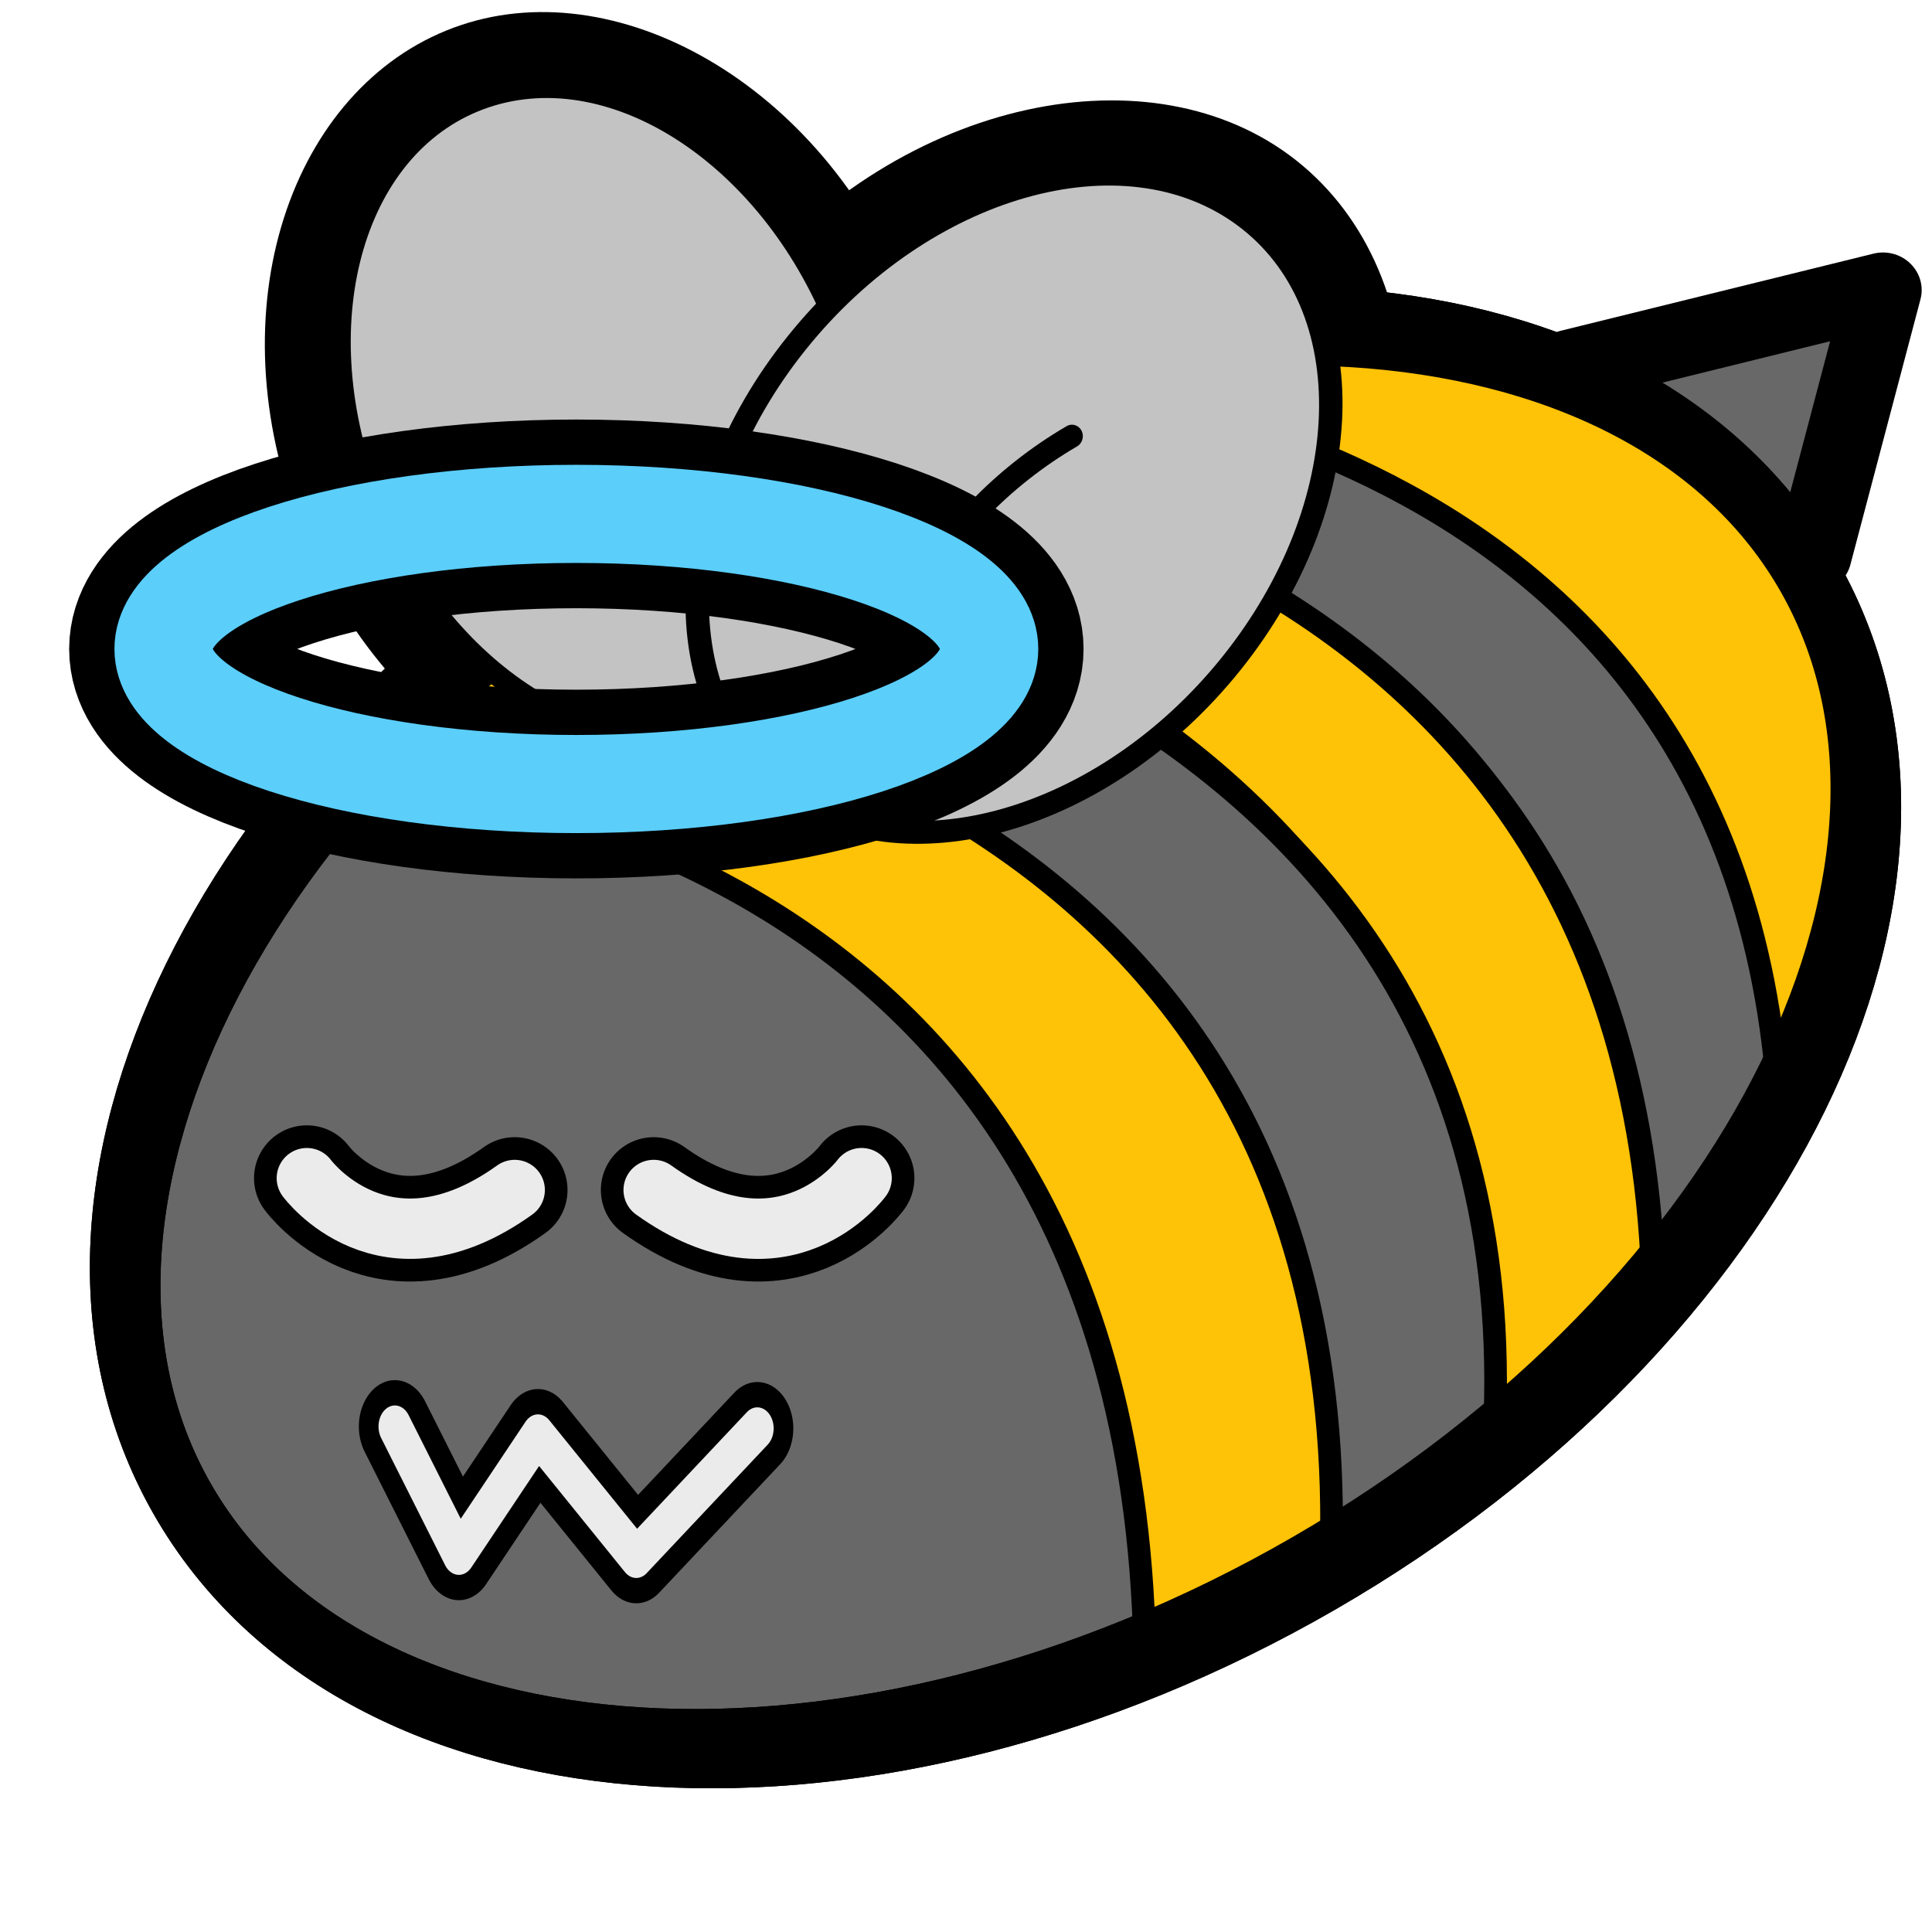
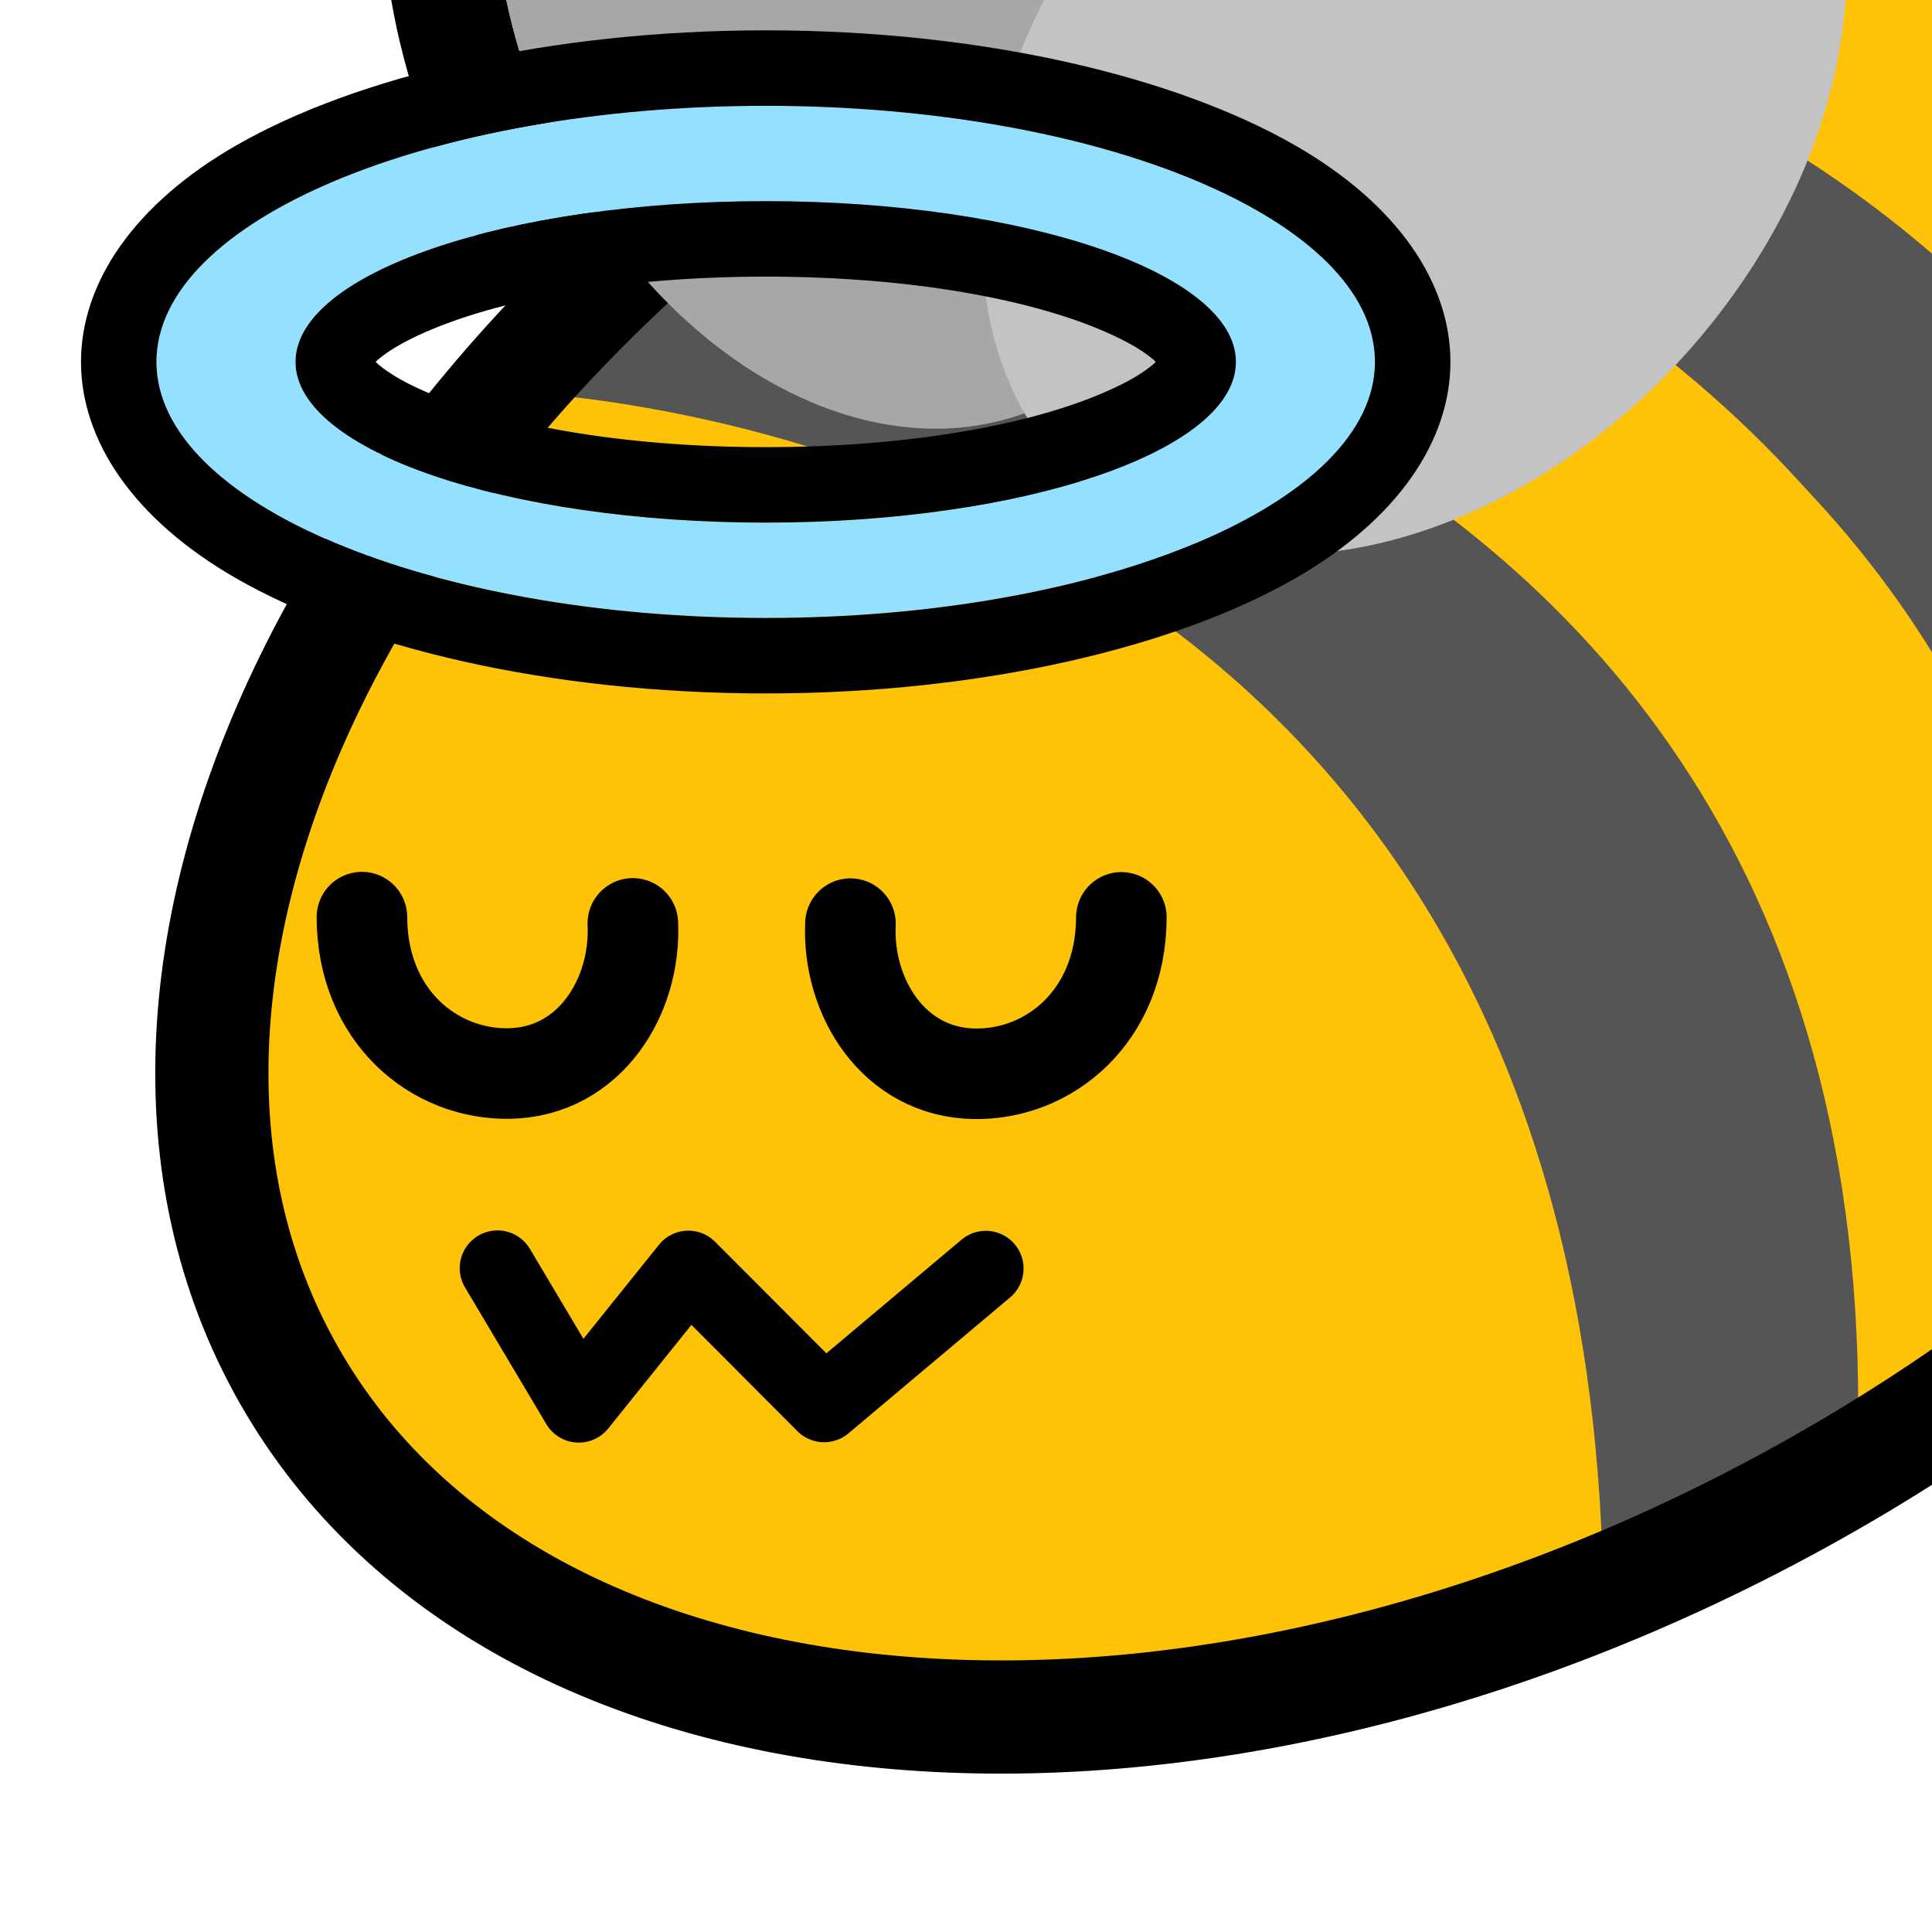
<svg xmlns="http://www.w3.org/2000/svg" width="100%" height="100%" viewBox="0 0 256 256" version="1.1" xml:space="preserve" style="fill-rule:evenodd;clip-rule:evenodd;stroke-linecap:round;stroke-linejoin:round;stroke-miterlimit:1.5;">
-   <g transform="matrix(1,0,0,1,-562,-1967)">
-     <g id="blobbee_halo" transform="matrix(1,0,0,1,562,1967)">
-       <rect x="0" y="0" width="256" height="256" style="fill:none;" />
-       <g id="Sting" transform="matrix(0.78314,0.139967,-0.135634,0.7589,67.2303,-21.11)">
-         <path d="M189.771,56.854L238.765,34.355L235.05,81.388" style="fill:rgb(104,104,104);stroke:black;stroke-width:12.77px;" />
-       </g>
-       <g id="Body" transform="matrix(0.994109,-0.573949,0.761422,1.28301,-120.17,92.6047)">
-         <ellipse cx="168.926" cy="110.515" rx="107.942" ry="55.376" style="fill:rgb(104,104,104);stroke:black;stroke-width:7.47px;" />
-       </g>
-       <g id="Wings-outline" transform="matrix(0.959562,0.127262,-0.127262,0.959562,7.56883,-6.44254)">
-         <g transform="matrix(1.17688,-0.575088,0.651434,1.21399,-55.8934,35.953)">
-           <path d="M87.433,14.046C105.289,14.046 121.064,31.835 121.064,54.906C121.064,78.317 104.954,96.336 86.833,96.336C68.977,96.336 53.202,78.546 53.202,55.475C53.202,32.064 69.312,14.046 87.433,14.046ZM87.133,21.55C72.762,21.55 61.095,36.624 61.095,55.191C61.095,73.758 72.762,88.832 87.133,88.832C101.504,88.832 113.171,73.758 113.171,55.191C113.171,36.624 101.504,21.55 87.133,21.55Z" />
-         </g>
-         <g transform="matrix(1.24343,0.685066,-0.776012,1.28263,74.2693,-72.8119)">
-           <path d="M86.838,14.653C104.667,14.653 120.454,32.436 120.454,55.47C120.454,78.17 104.998,95.729 87.428,95.729C69.599,95.729 53.812,77.946 53.812,54.911C53.812,32.211 69.268,14.653 86.838,14.653ZM87.133,21.55C72.762,21.55 61.095,36.624 61.095,55.191C61.095,73.758 72.762,88.832 87.133,88.832C101.504,88.832 113.171,73.758 113.171,55.191C113.171,36.624 101.504,21.55 87.133,21.55Z" />
-         </g>
-       </g>
-       <g id="Stripes" transform="matrix(1,0,0,1,4.4273,10.012)">
-         <g transform="matrix(1,-7.43708e-18,-7.43708e-18,1,92.3462,-63.8411)">
-           <path d="M37.588,107.021C36.302,108.044 130.102,103.736 138.911,199.269C185.818,73.536 38.054,97.55 37.588,107.021Z" style="fill:rgb(254,194,7);stroke:black;stroke-width:3px;" />
-         </g>
-         <g transform="matrix(1,-7.43708e-18,-7.43708e-18,1,73.4912,-52.6421)">
-           <path d="M157.766,189.064C152.141,96.884 58.714,94.709 59.225,91.972L24.408,104.867C24.408,104.867 137.219,103.115 141.236,211.738L154.889,190.72" style="fill:rgb(104,104,104);stroke:black;stroke-width:3px;" />
-         </g>
-         <g transform="matrix(1,-7.43708e-18,-7.43708e-18,1,55.5726,-39.8214)">
-           <path d="M138.184,221.282L158.96,198.917C155.015,90.156 39.958,88.264 39.959,88.304L21.516,99.184C21.345,99.215 140.506,108.796 138.184,221.282Z" style="fill:rgb(254,194,7);stroke:black;stroke-width:3px;" />
-         </g>
-         <g transform="matrix(1,-7.43708e-18,-7.43708e-18,1,25.9786,-19.0024)">
-           <path d="M52.67,78.448L32.777,93.969C32.777,93.969 147.14,105.355 145.924,216.369L167.401,201.973C175.368,91.857 51.46,79.379 49.702,80.764" style="fill:rgb(104,104,104);stroke:black;stroke-width:3px;" />
-         </g>
-         <g transform="matrix(1,-7.43708e-18,-7.43708e-18,1,-0.424026,-0.546032)">
-           <path d="M54.907,77.629L39.992,93.485C39.992,93.485 145.269,94.435 147.67,208.921L172.327,197.913C176.533,83.454 58.325,78.845 54.907,77.629Z" style="fill:rgb(254,194,7);stroke:black;stroke-width:3px;" />
-         </g>
-       </g>
-       <g id="Body-outline" transform="matrix(0.994109,-0.573949,0.761422,1.28301,-120.17,92.6047)">
-         <ellipse cx="168.926" cy="110.515" rx="107.942" ry="55.376" style="fill:none;stroke:black;stroke-width:7.47px;" />
-       </g>
-       <g id="Wings" transform="matrix(0.959562,0.127262,-0.127262,0.959562,7.56883,-6.44254)">
-         <g id="Back-wing" transform="matrix(1.17688,-0.575088,0.651434,1.21399,-55.8934,35.953)">
-           <ellipse cx="87.133" cy="55.191" rx="26.038" ry="33.641" style="fill:rgb(195,195,195);stroke:black;stroke-width:2.26px;" />
-         </g>
-         <g id="Front-wing" transform="matrix(0.946806,0,0,0.999012,5.86837,0.313874)">
-           <g id="Front-wing-main" transform="matrix(1.31328,0.685743,-0.81961,1.2839,72.2439,-73.1981)">
-             <ellipse cx="87.133" cy="55.191" rx="26.038" ry="33.641" style="fill:rgb(195,195,195);stroke:black;stroke-width:2.17px;" />
-           </g>
-           <path id="Front-wing-line" d="M119.334,101.013C123.249,82.03 129.669,61.104 148.451,47.276" style="fill:none;stroke:black;stroke-width:3.18px;" />
-         </g>
-       </g>
-       <g id="Face" transform="matrix(1,0,0,1,-3.8947,1.36785)">
-         <g id="Mouth" transform="matrix(0.658566,-1.17246e-18,-3.87825e-17,0.848272,3.90699,42.2986)">
-           <path d="M79.429,171.352L92.31,191.237L108.219,172.744L128,191.722L152.351,171.648" style="fill:none;stroke:black;stroke-width:14.49px;stroke-miterlimit:2;" />
-           <path d="M79.429,171.352L92.31,191.237L108.219,172.744L128,191.722L152.351,171.648" style="fill:none;stroke:rgb(235,235,235);stroke-width:6.58px;" />
-         </g>
-         <g id="Eyes" transform="matrix(1.0484,0,0,-1.0484,-5.19071,325.596)">
-           <g id="Right-eye" transform="matrix(-0.820337,0.174022,-0.174022,-0.820337,244.787,200.395)">
-             <path d="M139.15,75.147C139.15,75.147 147.255,93.107 169.433,83.396" style="fill:none;stroke:black;stroke-width:15.92px;stroke-miterlimit:2;" />
-             <path d="M139.15,75.147C139.15,75.147 147.255,93.107 169.433,83.396" style="fill:none;stroke:rgb(235,235,235);stroke-width:9.1px;" />
-           </g>
-           <g id="Left-eye" transform="matrix(0.820057,0.173962,0.173962,-0.820057,-79.7354,200.382)">
-             <path d="M139.15,75.147C139.15,75.147 147.255,93.107 169.433,83.396" style="fill:none;stroke:black;stroke-width:15.93px;stroke-miterlimit:2;" />
-             <path d="M139.15,75.147C139.15,75.147 147.255,93.107 169.433,83.396" style="fill:none;stroke:rgb(235,235,235);stroke-width:9.1px;" />
-           </g>
-         </g>
-       </g>
-       <g transform="matrix(0.808105,0,0,0.808105,-682.553,-1591.7)">
-         <ellipse cx="939.14" cy="2076.08" rx="67.696" ry="22.149" style="fill:none;stroke:black;stroke-width:30.94px;stroke-linecap:butt;stroke-miterlimit:2;" />
-         <ellipse cx="939.14" cy="2076.08" rx="67.696" ry="22.149" style="fill:none;stroke:rgb(91,206,250);stroke-width:16.09px;stroke-linecap:butt;" />
+   <rect id="blobbee_halo" x="0" y="0" width="256" height="256" style="fill:none;" />
+   <clipPath id="_clip1">
+     <rect x="0" y="0" width="256" height="256" />
+   </clipPath>
+   <g clip-path="url(#_clip1)">
+     <path id="Wings-outline" d="M129.457,71.439C101.62,74.152 70.004,52.917 56.583,17.332C41.238,-23.356 56.638,-63.617 86.987,-73.764C110.642,-81.673 139.399,-69.767 157.884,-44.535C184.732,-63.181 216.987,-65.526 237.979,-50.045C265.408,-29.818 267.488,16.097 238.398,52.369C209.763,88.073 163.808,97.957 136.809,78.046C134.11,76.056 131.659,73.845 129.457,71.439ZM135.756,54.763C138.246,59.112 141.562,62.914 145.712,65.974C167.403,81.971 203.691,71.669 226.696,42.984C249.701,14.299 250.768,-21.976 229.076,-37.973C209.154,-52.665 176.918,-45.173 153.969,-21.629C141.008,-50.189 114.034,-66.991 91.744,-59.538C68.16,-51.653 58.694,-19.58 70.618,12.039C82.543,43.658 111.372,62.927 134.957,55.041C135.225,54.952 135.491,54.859 135.756,54.763Z" />
+     <path id="Body" d="M127.902,1.921C208.729,-44.745 300.137,-39.183 331.897,14.333C363.657,67.85 323.82,149.185 242.993,195.851C162.165,242.517 70.758,236.955 38.998,183.439C7.237,129.922 47.074,48.587 127.902,1.921Z" style="fill:rgb(254,194,7);" />
+     <g id="Stripes">
+       <path d="M188.793,-16.095C187.039,-14.699 315.054,-20.58 327.076,109.803C391.095,-61.796 189.429,-29.021 188.793,-16.095Z" style="fill:rgb(85,85,85);" />
+       <path d="M327.076,111.159C319.401,-14.647 191.893,-17.614 192.59,-21.35L145.073,-3.751C145.073,-3.751 299.034,-6.142 304.518,142.104L323.15,113.42" style="fill:rgb(254,194,7);" />
+       <path d="M275.897,172.628L304.252,142.104C298.868,-6.332 141.84,-8.914 141.842,-8.859L116.671,5.99C116.437,6.032 279.066,19.108 275.897,172.628Z" style="fill:rgb(85,85,85);" />
+       <path d="M118.8,6.104L91.65,27.286C91.65,27.286 247.73,42.825 246.071,194.336L275.383,174.688C286.256,24.404 117.148,7.374 114.749,9.264" style="fill:rgb(254,194,7);" />
+       <path d="M85.819,30.174L65.463,51.814C65.463,51.814 209.143,53.111 212.42,209.36L246.071,194.336C251.812,38.125 90.484,31.835 85.819,30.174Z" style="fill:rgb(85,85,85);" />
+     </g>
+     <path id="Body-outline" d="M127.902,1.921C208.729,-44.745 300.137,-39.183 331.897,14.333C363.657,67.85 323.82,149.185 242.993,195.851C162.165,242.517 70.758,236.955 38.998,183.439C7.237,129.922 47.074,48.587 127.902,1.921Z" style="fill:none;stroke:black;stroke-width:15px;" />
+     <g id="Wings">
+       <path id="Back-wing" d="M91.744,-59.538C115.328,-67.424 144.157,-48.156 156.082,-16.536C168.007,15.083 158.541,47.156 134.957,55.041C111.372,62.927 82.543,43.658 70.618,12.039C58.694,-19.58 68.16,-51.653 91.744,-59.538Z" style="fill:rgb(167,167,167);" />
+       <path id="Front-wing" d="M229.076,-37.973C250.768,-21.976 249.701,14.299 226.696,42.984C203.691,71.669 167.403,81.971 145.712,65.974C124.02,49.977 125.087,13.702 148.092,-14.983C171.097,-43.668 207.385,-53.97 229.076,-37.973Z" style="fill:rgb(195,195,195);" />
+     </g>
+     <g id="Face">
+       <path id="Mouth" d="M65.917,168.037L76.693,186.154L91.213,168.069L109.2,186.104L130.627,168.09" style="fill:none;stroke:black;stroke-width:10px;" />
+       <g id="Eyes">
+         <path id="Right-eye" d="M112.69,122.388C112.238,132.117 118.422,142.075 129.045,142.281C139.023,142.474 148.546,134.673 148.587,121.558" style="fill:none;stroke:black;stroke-width:12px;" />
+         <path id="Left-eye" d="M83.854,122.355C84.306,132.085 78.122,142.042 67.498,142.248C57.521,142.442 47.997,134.641 47.957,121.526" style="fill:none;stroke:black;stroke-width:12px;" />
      </g>
    </g>
+     <path d="M101.461,14.019C146.016,14.019 182.188,29.224 182.188,47.952C182.188,66.68 146.016,81.884 101.461,81.884C56.906,81.884 20.733,66.68 20.733,47.952C20.733,29.224 56.906,14.019 101.461,14.019ZM101.461,26.654C67.074,26.654 39.156,36.197 39.156,47.952C39.156,59.707 67.074,69.25 101.461,69.25C135.848,69.25 163.765,59.707 163.765,47.952C163.765,36.197 135.848,26.654 101.461,26.654Z" style="fill:rgb(147,225,255);" />
+     <path d="M101.461,4.019C130.257,4.019 155.748,10.167 171.577,19.242C185.218,27.062 192.188,37.521 192.188,47.952C192.188,58.383 185.218,68.842 171.577,76.662C155.748,85.736 130.257,91.884 101.461,91.884C72.665,91.884 47.173,85.736 31.344,76.662C17.703,68.842 10.733,58.383 10.733,47.952C10.733,37.521 17.703,27.062 31.344,19.242C47.173,10.167 72.665,4.019 101.461,4.019ZM101.461,14.019C56.906,14.019 20.733,29.224 20.733,47.952C20.733,66.68 56.906,81.884 101.461,81.884C146.016,81.884 182.188,66.68 182.188,47.952C182.188,29.224 146.016,14.019 101.461,14.019ZM101.461,26.654C135.848,26.654 163.765,36.197 163.765,47.952C163.765,59.707 135.848,69.25 101.461,69.25C67.074,69.25 39.156,59.707 39.156,47.952C39.156,36.197 67.074,26.654 101.461,26.654ZM49.774,47.952C49.898,48.077 50.022,48.195 50.135,48.291C51.497,49.441 53.293,50.477 55.409,51.463C65.79,56.303 82.577,59.25 101.461,59.25C120.345,59.25 137.131,56.303 147.512,51.463C149.628,50.477 151.424,49.441 152.786,48.291C152.9,48.195 153.024,48.077 153.148,47.952C153.024,47.827 152.9,47.708 152.786,47.613C151.424,46.463 149.628,45.427 147.512,44.44C137.131,39.601 120.345,36.654 101.461,36.654C82.577,36.654 65.79,39.601 55.409,44.44C53.293,45.427 51.497,46.463 50.135,47.613C50.022,47.708 49.898,47.827 49.774,47.952Z" />
  </g>
</svg>
